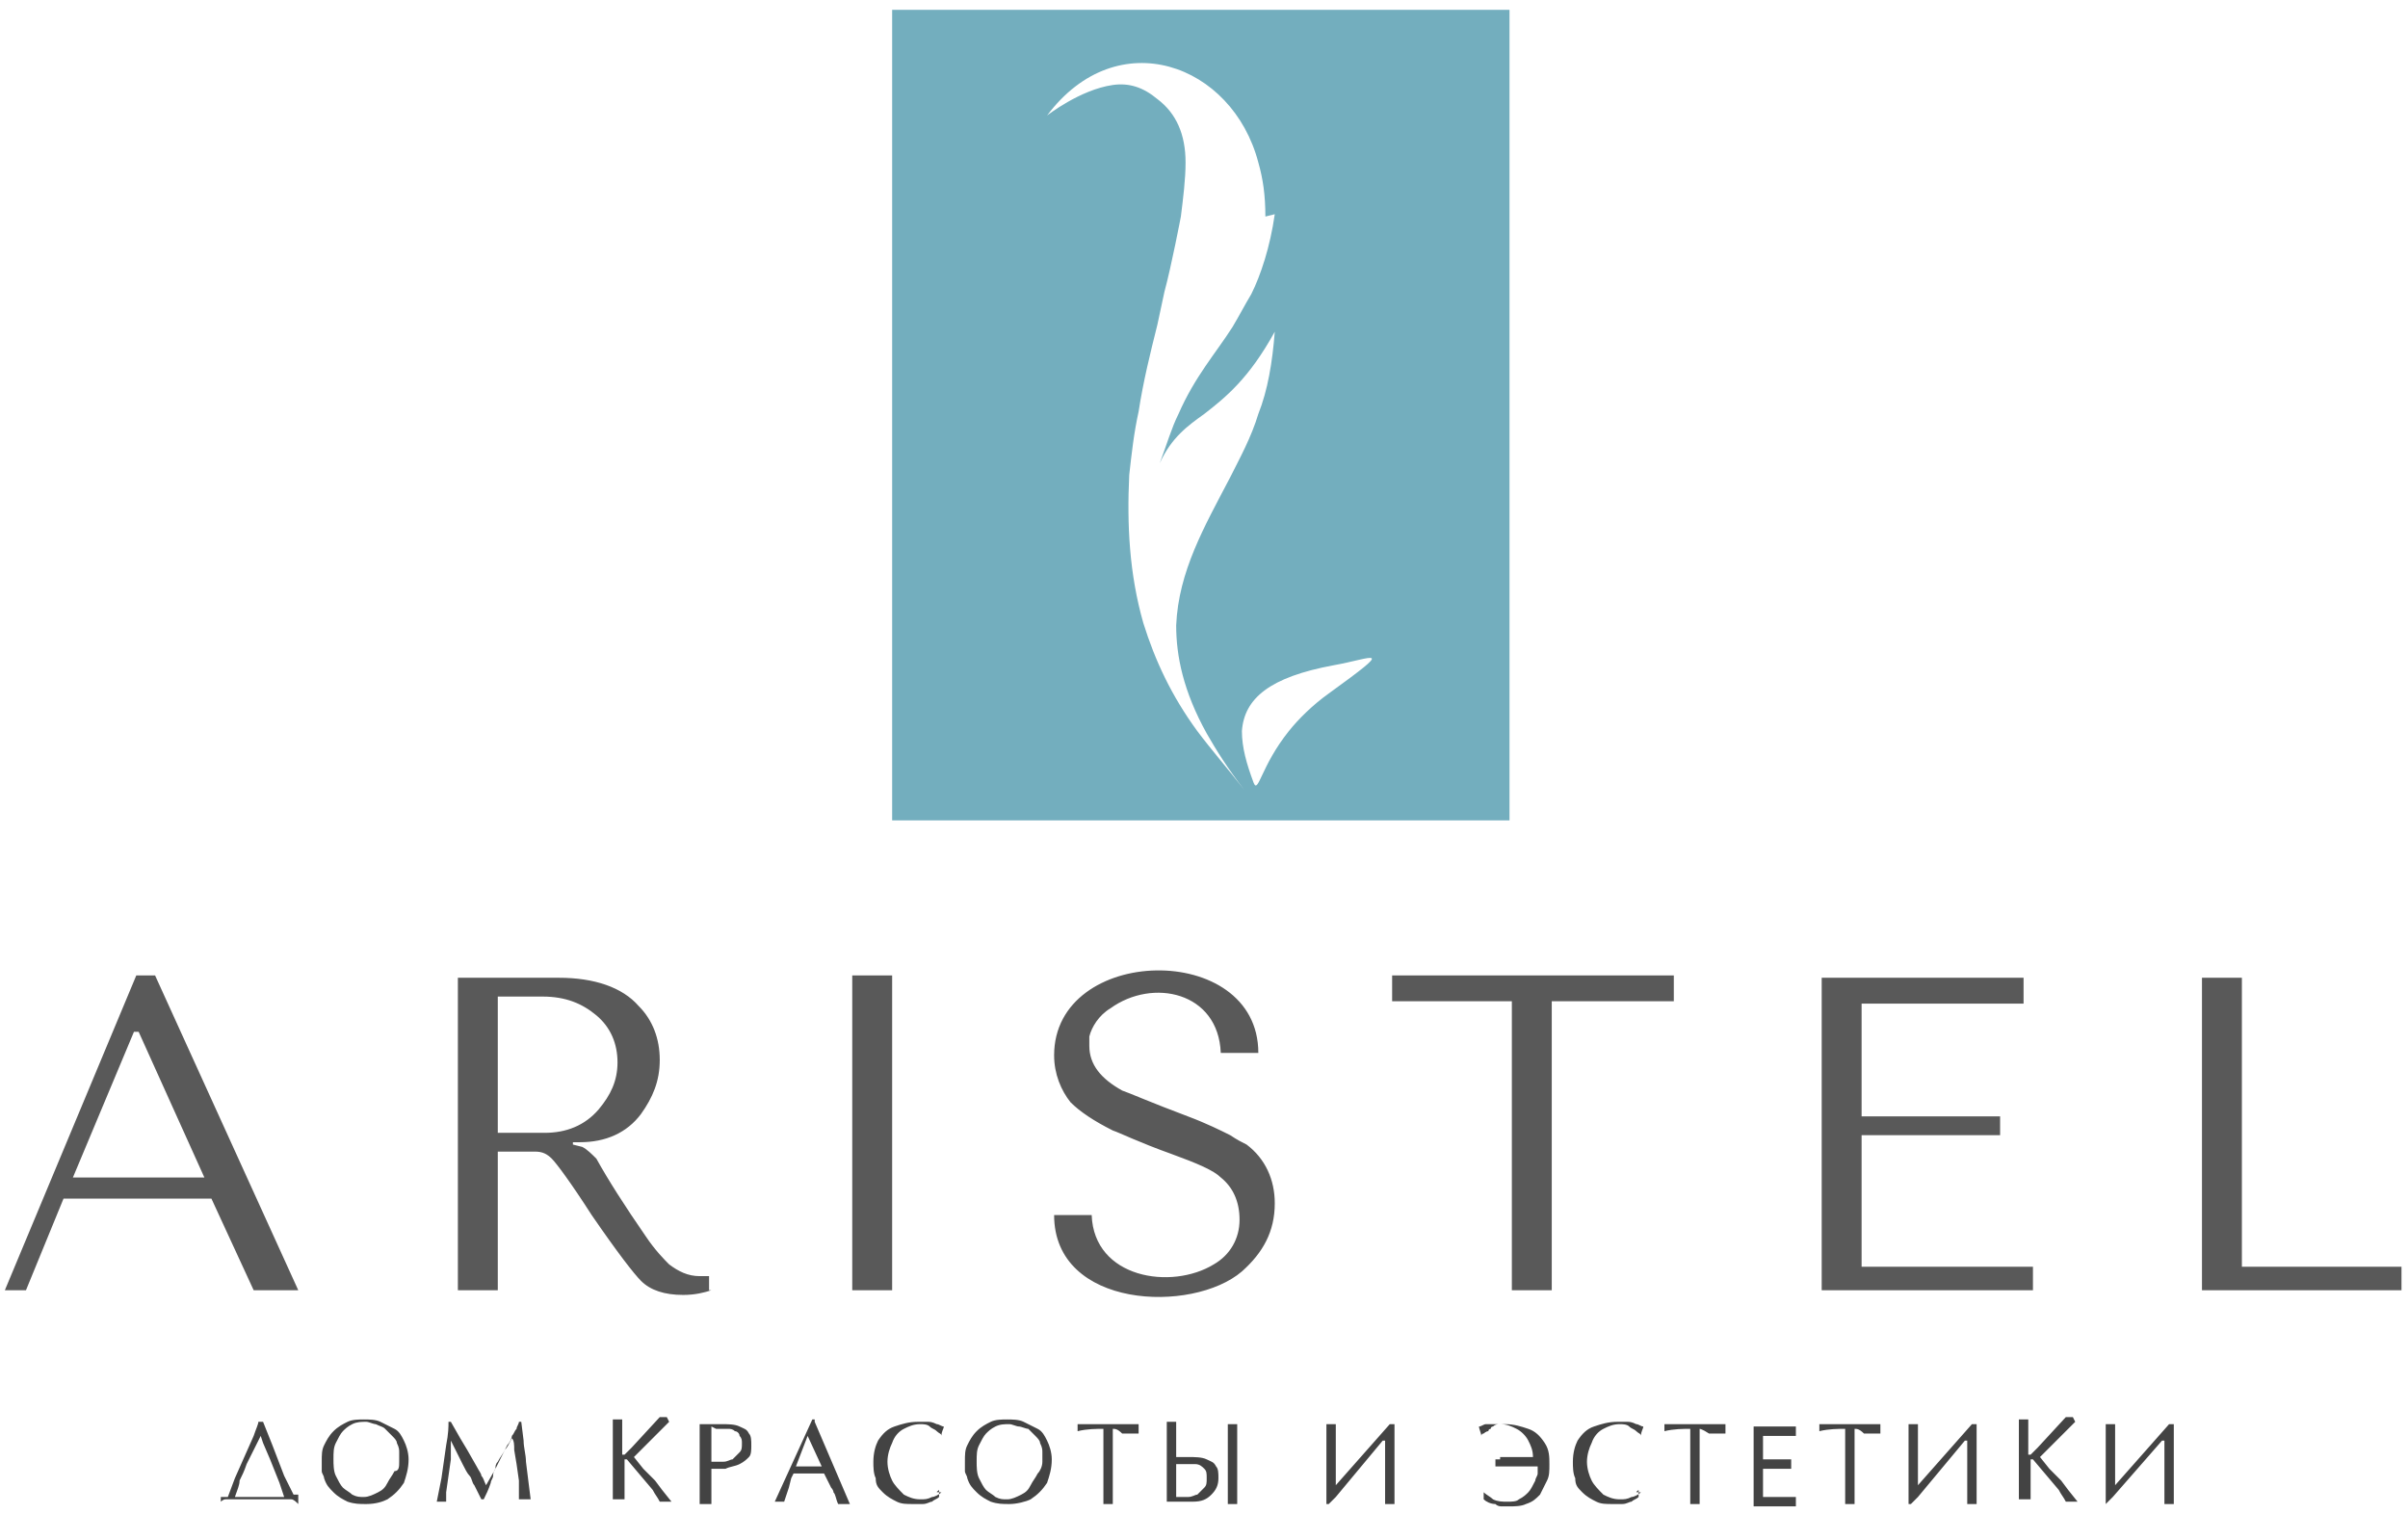
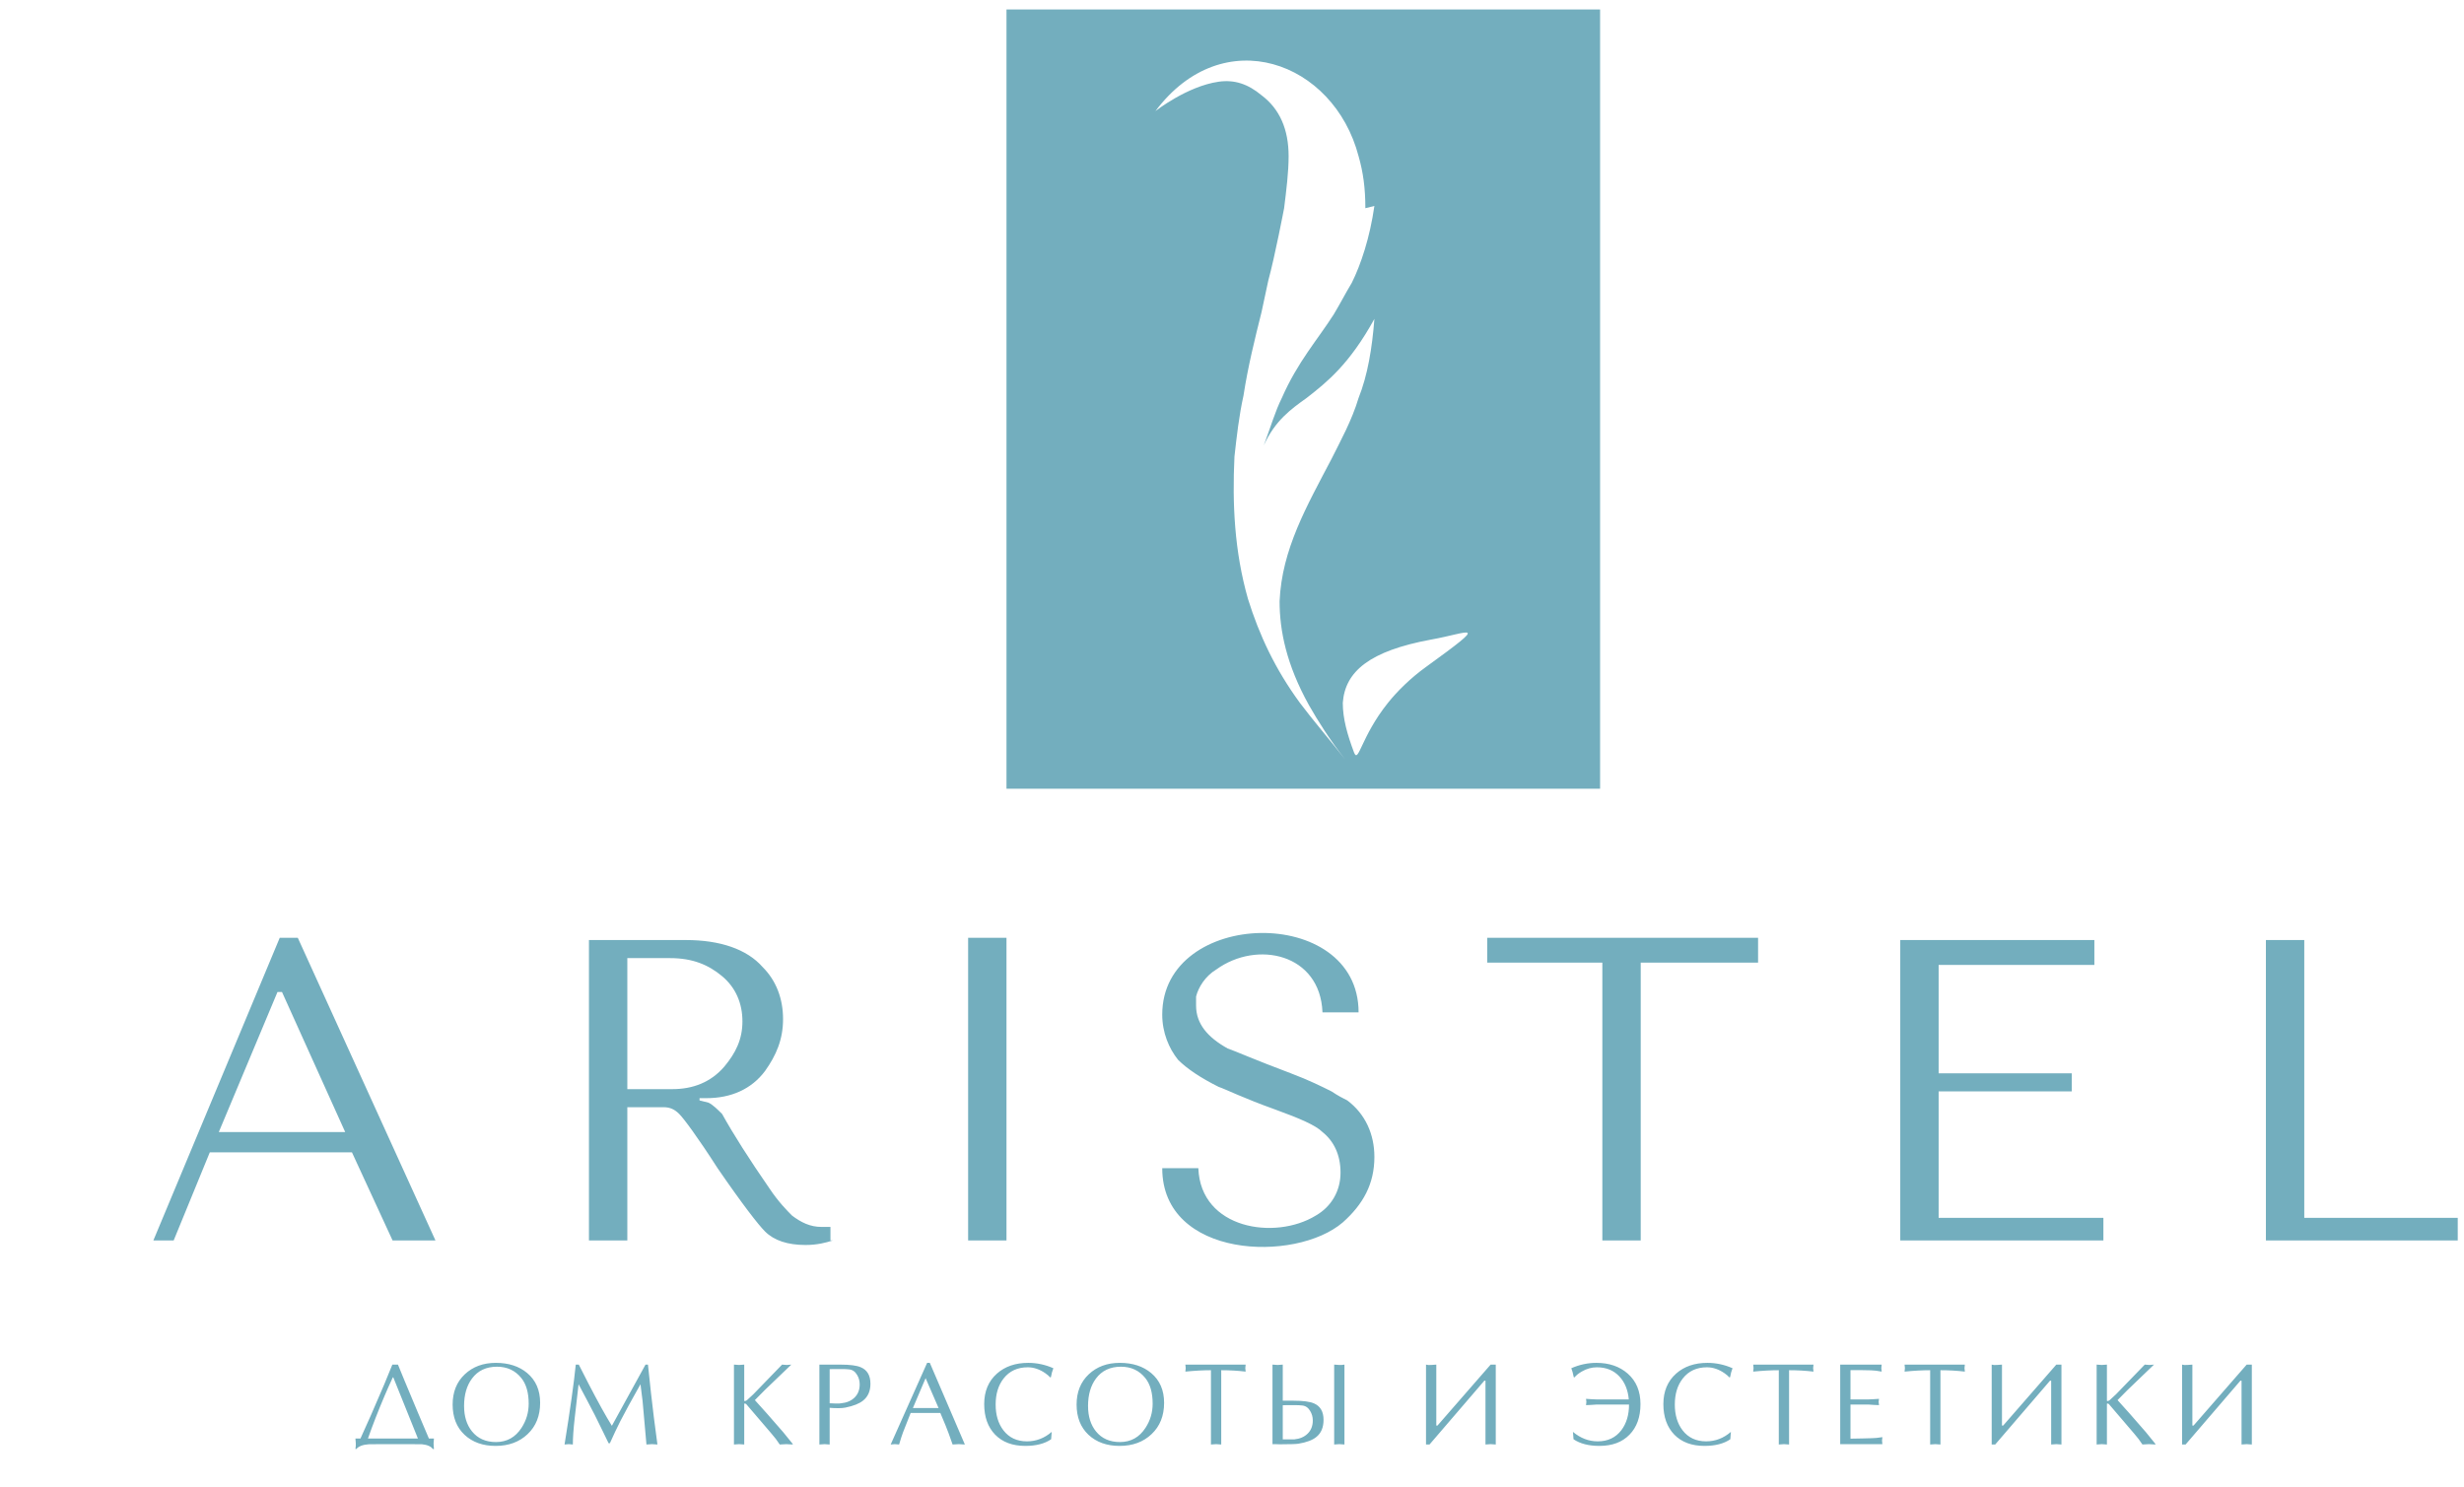
- <svg xmlns="http://www.w3.org/2000/svg" width="218" height="137" viewBox="0 0 218 137" fill="none">
-   <path fill-rule="evenodd" clip-rule="evenodd" d="M217.411 116.819H199.348V88.527H202.961V103.417V114.691H204.661H217.411V116.819ZM184.047 116.819H164.921V88.527H183.197V90.867H180.01H168.534V101.078H177.885H181.072V102.779H178.097H168.534V114.691H179.797H184.047V116.819ZM140.483 90.654V109.161V116.819H136.87V115.33V90.654H131.982H126.032V88.314H151.533V90.654H140.483ZM95.431 110.012H98.831C99.043 115.755 106.056 116.819 109.881 114.479C111.369 113.628 112.219 112.139 112.219 110.437C112.219 108.735 111.581 107.459 110.519 106.608C109.881 105.97 108.394 105.332 106.056 104.481C103.081 103.417 101.381 102.567 100.743 102.354C99.043 101.503 97.768 100.652 96.918 99.801C96.068 98.738 95.431 97.249 95.431 95.547C95.431 85.549 113.919 85.124 113.919 95.334H110.519C110.306 89.803 104.356 88.527 100.531 91.293C99.468 91.931 98.831 92.994 98.618 93.845C98.618 94.058 98.618 94.271 98.618 94.696C98.618 96.398 99.681 97.674 101.593 98.738C102.231 98.95 104.144 99.801 107.544 101.078C109.244 101.716 110.519 102.354 111.369 102.779C112.006 103.205 112.432 103.417 112.857 103.63C114.557 104.906 115.407 106.821 115.407 108.948C115.407 111.501 114.344 113.415 112.432 115.117C107.969 118.946 95.431 118.52 95.431 110.012ZM80.767 116.819H77.155V115.33V89.803V88.314H80.767V116.819ZM64.404 116.819C63.767 117.031 62.917 117.244 61.854 117.244C60.154 117.244 58.879 116.819 58.029 115.968C57.391 115.33 55.904 113.415 53.566 110.012C51.654 107.034 50.379 105.332 49.954 104.906C49.529 104.481 49.103 104.268 48.466 104.268H45.066V115.33V116.819H41.453V88.527H50.591C53.779 88.527 56.329 89.378 57.816 91.08C59.092 92.356 59.729 94.058 59.729 95.972C59.729 97.887 59.092 99.376 58.029 100.865C56.754 102.567 54.841 103.417 52.504 103.417H51.866V103.63L52.716 103.843C53.141 104.056 53.566 104.481 53.991 104.906C55.054 106.821 56.541 109.161 58.454 111.926C59.304 113.202 60.154 114.053 60.579 114.479C61.429 115.117 62.279 115.542 63.342 115.542H64.192V116.819H64.404ZM55.904 96.185C55.904 94.483 55.266 92.994 53.991 91.931C52.716 90.867 51.229 90.229 49.103 90.229H45.066V102.567H49.316C51.229 102.567 52.929 101.928 54.204 100.439C55.266 99.163 55.904 97.887 55.904 96.185ZM27.003 116.819H22.965L19.14 108.523H5.751L2.351 116.819H0.439L12.339 88.314H14.039L27.003 116.819ZM18.502 106.608L12.552 93.42H12.127L6.602 106.608H18.502Z" fill="#595959" />
-   <path fill-rule="evenodd" clip-rule="evenodd" d="M80.767 0.888V74.275H136.658V0.888H80.767ZM108.394 66.192C106.056 63.001 104.569 59.81 103.506 56.407C102.231 51.94 102.019 47.473 102.231 43.006C102.444 41.091 102.656 39.177 103.081 37.263C103.506 34.497 104.144 31.945 104.781 29.392C104.994 28.328 105.206 27.477 105.419 26.414C106.056 24.074 106.906 19.607 106.906 19.607C107.119 17.905 107.331 16.203 107.331 14.714C107.331 12.162 106.481 10.248 104.781 8.971C103.506 7.908 102.231 7.482 100.743 7.695C97.768 8.12 94.793 10.46 94.793 10.46C101.168 1.952 111.581 5.78 113.919 14.714C114.344 16.203 114.557 17.693 114.557 19.607L115.407 19.394C114.982 22.372 114.132 24.925 113.282 26.627C112.644 27.69 112.219 28.541 111.581 29.605C110.094 31.945 108.181 34.072 106.694 37.475C106.056 38.752 105.631 40.24 104.994 41.942C106.056 39.602 107.544 38.539 109.031 37.475C110.944 35.986 113.069 34.285 115.407 30.03C115.194 32.795 114.769 35.348 113.919 37.475C113.282 39.602 112.219 41.517 111.369 43.219C109.031 47.686 106.694 51.727 106.481 56.62C106.481 59.385 107.119 62.576 109.244 66.405C110.094 67.894 111.156 69.596 112.644 71.51C111.156 69.596 109.669 67.894 108.394 66.192ZM120.294 62.788C118.807 63.852 117.532 65.128 116.682 66.192C114.132 69.383 113.919 71.935 113.494 70.872C112.857 69.17 112.432 67.681 112.432 66.192C112.644 63.214 114.982 61.3 120.719 60.236C124.332 59.598 126.457 58.322 120.294 62.788Z" fill="#73AEBE" />
-   <path d="M20.202 135.538H20.627L21.265 133.836L22.115 131.921L22.965 130.007C23.177 129.369 23.39 128.943 23.39 128.731H23.815L24.665 130.858L25.727 133.623L26.577 135.325H27.003C27.003 135.538 27.003 135.538 27.003 135.75C27.003 135.963 27.003 136.176 27.003 136.176C26.79 135.963 26.577 135.75 26.365 135.75C26.152 135.75 25.515 135.75 24.877 135.75H22.327C22.115 135.75 21.902 135.75 21.902 135.75C21.69 135.75 21.477 135.75 21.265 135.75C21.052 135.75 21.052 135.75 20.84 135.75C20.627 135.75 20.627 135.75 20.415 135.75C20.202 135.75 19.99 135.963 19.99 135.963C19.99 135.963 19.99 135.75 19.99 135.538H20.202ZM21.265 135.538H25.727L25.302 134.261L24.452 132.134L23.815 130.645L23.602 130.007L22.965 131.283L22.327 132.56C22.115 133.198 21.902 133.623 21.69 134.049C21.69 134.474 21.477 134.899 21.265 135.538ZM33.165 136.176C32.528 136.176 32.103 136.176 31.465 135.963C31.04 135.75 30.615 135.538 30.19 135.112C29.765 134.687 29.553 134.474 29.34 133.836C29.34 133.623 29.128 133.41 29.128 133.198C29.128 132.985 29.128 132.772 29.128 132.347C29.128 131.709 29.128 131.283 29.34 130.858C29.553 130.432 29.765 130.007 30.19 129.581C30.615 129.156 31.04 128.943 31.465 128.731C31.89 128.518 32.528 128.518 32.953 128.518C33.378 128.518 34.015 128.518 34.44 128.731C34.865 128.943 35.29 129.156 35.715 129.369C36.14 129.581 36.353 130.007 36.565 130.432C36.778 130.858 36.99 131.496 36.99 132.134C36.99 132.985 36.778 133.623 36.565 134.261C36.14 134.899 35.715 135.325 35.078 135.75C34.653 135.963 34.015 136.176 33.165 136.176ZM36.14 132.347C36.14 131.921 36.14 131.709 36.14 131.496C36.14 131.283 36.14 131.07 35.928 130.645C35.928 130.432 35.715 130.22 35.503 130.007C35.29 129.794 35.078 129.581 34.865 129.369C34.653 129.156 34.44 129.156 34.015 128.943C33.803 128.943 33.378 128.731 33.165 128.731C32.74 128.731 32.315 128.731 31.89 128.943C31.465 129.156 31.253 129.369 31.04 129.581C30.828 129.794 30.615 130.22 30.403 130.645C30.19 131.07 30.19 131.496 30.19 132.134C30.19 132.56 30.19 133.198 30.403 133.623C30.615 134.049 30.828 134.474 31.04 134.687C31.253 134.899 31.678 135.112 31.89 135.325C32.315 135.538 32.528 135.538 32.953 135.538C33.378 135.538 33.803 135.325 34.228 135.112C34.653 134.899 34.865 134.687 35.078 134.261C35.29 133.836 35.503 133.623 35.715 133.198C36.14 133.198 36.14 132.772 36.14 132.347ZM46.978 128.731H47.191L47.403 130.432C47.403 131.07 47.616 131.709 47.616 132.347L47.828 134.049L48.041 135.75H47.828H47.616H47.403H47.191H46.978C46.978 135.538 46.978 135.112 46.978 134.687C46.978 134.474 46.978 134.261 46.978 134.049L46.766 132.56L46.553 131.283C46.553 130.858 46.553 130.432 46.341 130.22C46.128 130.645 45.916 131.07 45.703 131.283C45.491 131.709 45.278 131.921 45.066 132.347C44.853 132.56 44.853 132.772 44.853 132.985C44.853 132.985 44.641 133.198 44.641 133.623C44.641 133.836 44.428 134.049 44.428 134.261C44.216 134.899 44.003 135.325 43.791 135.75H43.578L42.941 134.474C42.728 134.261 42.728 133.836 42.516 133.623C42.303 133.41 42.091 132.985 41.878 132.56L40.816 130.432C40.816 130.645 40.816 131.07 40.816 131.283C40.816 131.496 40.816 131.709 40.816 132.134L40.603 133.623L40.391 135.112C40.391 135.325 40.391 135.325 40.391 135.538C40.391 135.75 40.391 135.963 40.391 135.963H40.178H39.966H39.753H39.541L39.966 133.836L40.391 130.858C40.603 129.794 40.603 129.156 40.603 128.731H40.816L41.666 130.22L42.303 131.283L43.153 132.772C43.366 133.198 43.578 133.41 43.578 133.623C43.791 133.836 43.791 134.049 44.003 134.474L44.853 132.985L45.916 130.858C46.128 130.645 46.341 130.22 46.341 130.007C46.553 129.794 46.553 129.581 46.766 129.369C46.766 129.156 46.978 128.943 46.978 128.731ZM60.579 128.731L58.241 131.071L57.391 131.921L58.241 132.985L59.304 134.049L59.941 134.899L60.791 135.963H60.579H60.367H60.154H59.729C59.517 135.538 59.304 135.325 59.092 134.899L56.754 132.134C56.754 132.134 56.754 132.134 56.541 132.134V135.75H56.329C56.329 135.75 56.329 135.75 56.116 135.75H55.904H55.691H55.479V128.518H55.691H55.904H56.116H56.329V131.709H56.541L56.754 131.496C56.754 131.496 56.966 131.283 57.179 131.071L59.729 128.305H59.941H60.154H60.367L60.579 128.731ZM64.404 132.772V136.176H64.192C64.192 136.176 64.192 136.176 63.979 136.176H63.767H63.554H63.342V128.943H65.254C65.892 128.943 66.529 128.943 66.954 129.156C67.379 129.369 67.592 129.369 67.804 129.794C68.017 130.007 68.017 130.432 68.017 130.858C68.017 131.283 68.017 131.709 67.804 131.921C67.592 132.134 67.379 132.347 66.954 132.56C66.529 132.772 66.104 132.772 65.679 132.985H65.467C65.254 132.985 65.254 132.985 65.042 132.985H64.404V132.772ZM64.404 129.156V132.347H64.829H65.042C65.254 132.347 65.254 132.347 65.467 132.347C65.892 132.347 66.104 132.134 66.317 132.134C66.529 131.921 66.742 131.709 66.954 131.496C67.167 131.283 67.167 131.07 67.167 130.645C67.167 130.432 67.167 130.22 66.954 130.007C66.954 129.794 66.742 129.581 66.529 129.581C66.317 129.369 66.104 129.369 65.892 129.369H65.679C65.467 129.369 65.254 129.369 65.254 129.369C65.042 129.369 65.042 129.369 64.829 129.369C64.404 129.156 64.404 129.156 64.404 129.156ZM73.755 128.731L76.942 136.176H76.73H76.517H76.305H76.092H75.88C75.667 135.75 75.667 135.325 75.455 135.112C75.455 134.899 75.242 134.687 75.242 134.687C75.03 134.261 74.817 133.836 74.605 133.41H71.842L71.63 133.836L71.417 134.687L71.204 135.325L70.992 135.963H70.779H70.567H70.355H70.142L73.542 128.518H73.755V128.731ZM74.392 132.772L73.117 130.007L72.055 132.772H74.392ZM85.018 134.899V135.538C84.805 135.75 84.593 135.75 84.38 135.963C84.168 135.963 83.955 136.176 83.53 136.176C83.318 136.176 82.893 136.176 82.68 136.176C82.043 136.176 81.618 136.176 81.192 135.963C80.767 135.75 80.343 135.538 79.917 135.112C79.492 134.687 79.28 134.474 79.28 133.836C79.067 133.41 79.067 132.772 79.067 132.347C79.067 131.496 79.28 130.858 79.492 130.432C79.917 129.794 80.343 129.369 80.98 129.156C81.618 128.943 82.255 128.731 83.105 128.731C83.318 128.731 83.53 128.731 83.955 128.731C84.168 128.731 84.38 128.731 84.805 128.943C85.018 128.943 85.23 129.156 85.443 129.156C85.443 129.369 85.23 129.581 85.23 130.007C85.23 129.794 85.018 129.794 84.805 129.581C84.593 129.369 84.38 129.369 84.168 129.156C83.955 128.943 83.53 128.943 83.318 128.943C82.68 128.943 82.255 129.156 81.83 129.369C81.405 129.581 80.98 130.007 80.767 130.645C80.555 131.07 80.343 131.709 80.343 132.347C80.343 132.985 80.555 133.623 80.767 134.049C80.98 134.474 81.405 134.899 81.83 135.325C82.255 135.538 82.68 135.75 83.318 135.75C83.743 135.75 83.955 135.75 84.38 135.538C84.593 135.538 85.018 135.325 85.23 135.112C84.593 135.112 84.805 135.112 85.018 134.899ZM91.393 136.176C90.755 136.176 90.33 136.176 89.693 135.963C89.268 135.75 88.843 135.538 88.418 135.112C87.993 134.687 87.78 134.474 87.568 133.836C87.568 133.623 87.355 133.41 87.355 133.198C87.355 132.985 87.355 132.772 87.355 132.347C87.355 131.709 87.355 131.283 87.568 130.858C87.78 130.432 87.993 130.007 88.418 129.581C88.843 129.156 89.268 128.943 89.693 128.731C90.118 128.518 90.755 128.518 91.18 128.518C91.606 128.518 92.243 128.518 92.668 128.731C93.093 128.943 93.518 129.156 93.943 129.369C94.368 129.581 94.581 130.007 94.793 130.432C95.006 130.858 95.218 131.496 95.218 132.134C95.218 132.985 95.006 133.623 94.793 134.261C94.368 134.899 93.943 135.325 93.306 135.75C92.881 135.963 92.031 136.176 91.393 136.176ZM94.368 132.347C94.368 131.921 94.368 131.709 94.368 131.496C94.368 131.283 94.368 131.07 94.156 130.645C94.156 130.432 93.943 130.22 93.731 130.007C93.518 129.794 93.306 129.581 93.093 129.369C92.881 129.369 92.456 129.156 92.243 129.156C92.031 129.156 91.606 128.943 91.393 128.943C90.968 128.943 90.543 128.943 90.118 129.156C89.693 129.369 89.48 129.581 89.268 129.794C89.055 130.007 88.843 130.432 88.63 130.858C88.418 131.283 88.418 131.709 88.418 132.347C88.418 132.772 88.418 133.41 88.63 133.836C88.843 134.261 89.055 134.687 89.268 134.899C89.48 135.112 89.905 135.325 90.118 135.538C90.543 135.75 90.755 135.75 91.18 135.75C91.606 135.75 92.031 135.538 92.456 135.325C92.881 135.112 93.093 134.899 93.306 134.474C93.518 134.049 93.731 133.836 93.943 133.41C94.156 133.198 94.368 132.772 94.368 132.347ZM100.743 129.369V136.176C100.531 136.176 100.318 136.176 100.318 136.176C100.106 136.176 100.106 136.176 99.893 136.176V129.369C99.256 129.369 98.406 129.369 97.556 129.581V129.369V129.156V128.943H103.081V129.156V129.369V129.581V129.794H102.018C101.806 129.794 101.806 129.794 101.593 129.794C101.168 129.369 100.956 129.369 100.743 129.369ZM106.481 132.56V135.538H107.544C107.969 135.538 108.181 135.325 108.394 135.325C108.606 135.112 108.819 134.899 109.031 134.687C109.244 134.474 109.244 134.261 109.244 133.836C109.244 133.41 109.244 133.198 109.031 132.985C108.819 132.772 108.606 132.56 108.181 132.56H107.969C107.969 132.56 107.756 132.56 107.544 132.56H107.119H106.481ZM106.481 128.731V131.921H107.544C108.181 131.921 108.819 131.921 109.244 132.134C109.669 132.347 109.881 132.347 110.094 132.772C110.306 132.985 110.306 133.41 110.306 133.836C110.306 134.474 110.094 134.899 109.669 135.325C109.244 135.75 108.819 135.963 107.969 135.963C107.969 135.963 107.756 135.963 107.544 135.963C107.331 135.963 106.906 135.963 106.694 135.963H106.481C106.269 135.963 106.269 135.963 106.269 135.963H105.631V128.731H105.844H106.056H106.269H106.481ZM111.156 136.176V128.943C111.369 128.943 111.369 128.943 111.581 128.943C111.794 128.943 112.006 128.943 112.006 128.943V136.176H111.794H111.581H111.369H111.156ZM120.082 136.176V128.943C120.082 128.943 120.294 128.943 120.507 128.943H120.932V134.474L125.82 128.943H126.245V136.176C126.032 136.176 125.82 136.176 125.82 136.176C125.82 136.176 125.607 136.176 125.395 136.176V130.432H125.182L120.932 135.538C120.719 135.75 120.507 135.963 120.294 136.176H120.082ZM135.808 131.921H138.783C138.783 131.283 138.57 130.858 138.358 130.432C138.145 130.007 137.72 129.581 137.295 129.369C136.87 129.156 136.445 128.943 135.808 128.943C135.595 128.943 135.383 128.943 135.17 129.156C135.17 129.156 134.958 129.156 134.958 129.369C134.958 129.369 134.745 129.369 134.745 129.581C134.533 129.581 134.32 129.794 134.32 129.794C134.107 129.794 134.108 130.007 134.108 130.007C134.108 129.794 133.895 129.369 133.895 129.156C134.108 129.156 134.32 128.943 134.533 128.943C134.745 128.943 134.745 128.943 134.958 128.943C135.17 128.943 135.17 128.943 135.383 128.943C135.595 128.943 135.808 128.943 136.233 128.943C137.083 128.943 137.72 129.156 138.358 129.369C138.995 129.581 139.42 130.007 139.845 130.645C140.27 131.283 140.27 131.921 140.27 132.56C140.27 133.198 140.27 133.623 140.058 134.049C139.845 134.474 139.633 134.899 139.42 135.325C138.995 135.75 138.783 135.963 138.145 136.176C137.72 136.388 137.083 136.388 136.658 136.388C136.445 136.388 136.233 136.388 136.02 136.388C135.808 136.388 135.595 136.388 135.383 136.176C134.958 136.176 134.533 135.963 134.32 135.75V135.112C134.533 135.325 134.958 135.538 135.17 135.75C135.595 135.963 136.02 135.963 136.445 135.963C136.87 135.963 137.295 135.963 137.508 135.75C137.933 135.538 138.145 135.325 138.358 135.112C138.57 134.899 138.783 134.474 138.995 134.049C138.995 133.836 139.208 133.623 139.208 133.41C139.208 133.198 139.208 132.985 139.208 132.772H136.233H136.02H135.808H135.383V132.56V132.347V132.134H135.808V131.921ZM148.346 134.899V135.538C148.133 135.75 147.921 135.75 147.708 135.963C147.496 135.963 147.283 136.176 146.858 136.176C146.646 136.176 146.221 136.176 146.008 136.176C145.371 136.176 144.946 136.176 144.521 135.963C144.095 135.75 143.67 135.538 143.245 135.112C142.82 134.687 142.608 134.474 142.608 133.836C142.395 133.41 142.395 132.772 142.395 132.347C142.395 131.496 142.608 130.858 142.82 130.432C143.245 129.794 143.67 129.369 144.308 129.156C144.946 128.943 145.583 128.731 146.433 128.731C146.646 128.731 146.858 128.731 147.283 128.731C147.496 128.731 147.708 128.731 148.133 128.943C148.346 128.943 148.558 129.156 148.771 129.156C148.771 129.369 148.558 129.581 148.558 130.007C148.558 129.794 148.346 129.794 148.133 129.581C147.921 129.369 147.708 129.369 147.496 129.156C147.283 128.943 146.858 128.943 146.646 128.943C146.008 128.943 145.583 129.156 145.158 129.369C144.733 129.581 144.308 130.007 144.095 130.645C143.883 131.07 143.67 131.709 143.67 132.347C143.67 132.985 143.883 133.623 144.095 134.049C144.308 134.474 144.733 134.899 145.158 135.325C145.583 135.538 146.008 135.75 146.646 135.75C147.071 135.75 147.283 135.75 147.708 135.538C147.921 135.538 148.346 135.325 148.558 135.112C147.921 135.112 148.133 135.112 148.346 134.899ZM153.871 129.369V136.176C153.658 136.176 153.446 136.176 153.446 136.176C153.233 136.176 153.233 136.176 153.021 136.176V129.369C152.383 129.369 151.533 129.369 150.683 129.581V129.369V129.156V128.943H156.209V129.156V129.369V129.581V129.794H155.146C154.933 129.794 154.933 129.794 154.721 129.794C154.083 129.369 153.871 129.369 153.871 129.369ZM159.609 129.369V132.134H161.309H161.521H161.734H162.159V132.347V132.56V132.772V132.985H161.734H161.521H161.309H159.609V135.538C159.609 135.538 160.034 135.538 160.459 135.538C160.884 135.538 161.309 135.538 161.521 135.538C161.734 135.538 161.734 135.538 161.946 135.538C162.159 135.538 162.371 135.538 162.584 135.538V135.75V135.963V136.176V136.388H158.759V129.156H162.584V129.369V129.581V129.794V130.007C162.371 130.007 162.159 130.007 162.159 130.007C161.946 130.007 161.734 130.007 161.734 130.007H160.671H159.609V129.369ZM167.897 129.369V136.176C167.684 136.176 167.472 136.176 167.472 136.176C167.259 136.176 167.259 136.176 167.047 136.176V129.369C166.409 129.369 165.559 129.369 164.709 129.581V129.369V129.156V128.943H170.234V129.156V129.369V129.581V129.794H169.172C168.959 129.794 168.959 129.794 168.747 129.794C168.322 129.369 168.109 129.369 167.897 129.369ZM172.784 136.176V128.943C172.784 128.943 172.997 128.943 173.209 128.943H173.634V134.474L178.522 128.943H178.947V136.176C178.735 136.176 178.522 136.176 178.522 136.176C178.522 136.176 178.31 136.176 178.097 136.176V130.432H177.885L173.634 135.538C173.422 135.75 173.209 135.963 172.997 136.176H172.784ZM187.873 128.731L185.535 131.071L184.685 131.921L185.535 132.985L186.597 134.049L187.235 134.899L188.085 135.963H187.873H187.66H187.448H187.023C186.81 135.538 186.597 135.325 186.385 134.899L184.047 132.134C184.047 132.134 184.047 132.134 183.835 132.134V135.75H183.622C183.622 135.75 183.622 135.75 183.41 135.75H183.197H182.985H182.772V128.518H182.985H183.197H183.41H183.622V131.709H183.835L184.047 131.496C184.047 131.496 184.26 131.283 184.472 131.071L187.023 128.305H187.235H187.448H187.66L187.873 128.731ZM190.635 136.176V128.943C190.635 128.943 190.848 128.943 191.06 128.943H191.485V134.474L196.373 128.943H196.798V136.176C196.585 136.176 196.373 136.176 196.373 136.176C196.373 136.176 196.16 136.176 195.948 136.176V130.432H195.735L191.273 135.538C191.06 135.75 190.848 135.963 190.635 136.176Z" fill="#434343" />
+ <svg xmlns="http://www.w3.org/2000/svg" width="232" height="140" viewBox="0 0 232 140" fill="none">
+   <path fill-rule="evenodd" clip-rule="evenodd" d="M231.411 116.819H213.348V88.527H216.961V103.417V114.691H218.661H231.411V116.819ZM198.047 116.819H178.921V88.527H197.197V90.867H194.01H182.534V101.078H191.885H195.072V102.779H192.097H182.534V114.691H193.797H198.047V116.819ZM154.483 90.654V109.161V116.819H150.87V115.33V90.654H145.982H140.032V88.314H165.533V90.654H154.483ZM109.431 110.012H112.831C113.043 115.755 120.056 116.819 123.881 114.479C125.369 113.628 126.219 112.139 126.219 110.437C126.219 108.735 125.581 107.459 124.519 106.608C123.881 105.97 122.394 105.332 120.056 104.481C117.081 103.417 115.381 102.567 114.743 102.354C113.043 101.503 111.768 100.652 110.918 99.801C110.068 98.738 109.431 97.249 109.431 95.547C109.431 85.549 127.919 85.124 127.919 95.334H124.519C124.306 89.803 118.356 88.527 114.531 91.293C113.468 91.931 112.831 92.994 112.618 93.845C112.618 94.058 112.618 94.271 112.618 94.696C112.618 96.398 113.681 97.674 115.593 98.738C116.231 98.95 118.144 99.801 121.544 101.078C123.244 101.716 124.519 102.354 125.369 102.779C126.006 103.205 126.432 103.417 126.857 103.63C128.557 104.906 129.407 106.821 129.407 108.948C129.407 111.501 128.344 113.415 126.432 115.117C121.969 118.946 109.431 118.52 109.431 110.012ZM94.767 116.819H91.155V115.33V89.803V88.314H94.767V116.819ZM78.404 116.819C77.767 117.031 76.917 117.244 75.854 117.244C74.154 117.244 72.879 116.819 72.029 115.968C71.391 115.33 69.904 113.415 67.566 110.012C65.654 107.034 64.379 105.332 63.954 104.906C63.529 104.481 63.103 104.268 62.466 104.268H59.066V115.33V116.819H55.453V88.527H64.591C67.779 88.527 70.329 89.378 71.816 91.08C73.091 92.356 73.729 94.058 73.729 95.972C73.729 97.887 73.091 99.376 72.029 100.865C70.754 102.567 68.841 103.417 66.504 103.417H65.866V103.63L66.716 103.843C67.141 104.056 67.566 104.481 67.991 104.906C69.054 106.821 70.541 109.161 72.454 111.926C73.304 113.202 74.154 114.053 74.579 114.479C75.429 115.117 76.279 115.542 77.342 115.542H78.192V116.819H78.404ZM69.904 96.185C69.904 94.483 69.266 92.994 67.991 91.931C66.716 90.867 65.229 90.229 63.103 90.229H59.066V102.567H63.316C65.229 102.567 66.929 101.928 68.204 100.439C69.266 99.163 69.904 97.887 69.904 96.185ZM41.002 116.819H36.965L33.14 108.523H19.752L16.351 116.819H14.439L26.339 88.314H28.039L41.002 116.819ZM32.502 106.608L26.552 93.42H26.127L20.602 106.608H32.502Z" fill="#73AEBE" />
+   <path fill-rule="evenodd" clip-rule="evenodd" d="M94.767 0.888V74.275H150.658V0.888H94.767ZM122.394 66.192C120.056 63.001 118.569 59.81 117.506 56.407C116.231 51.94 116.019 47.473 116.231 43.006C116.444 41.091 116.656 39.177 117.081 37.263C117.506 34.497 118.144 31.945 118.781 29.392C118.994 28.328 119.206 27.477 119.419 26.414C120.056 24.074 120.906 19.607 120.906 19.607C121.119 17.905 121.331 16.203 121.331 14.714C121.331 12.162 120.481 10.248 118.781 8.971C117.506 7.908 116.231 7.482 114.743 7.695C111.768 8.12 108.793 10.46 108.793 10.46C115.168 1.952 125.581 5.78 127.919 14.714C128.344 16.203 128.557 17.693 128.557 19.607L129.407 19.394C128.982 22.372 128.132 24.925 127.282 26.627C126.644 27.69 126.219 28.541 125.581 29.605C124.094 31.945 122.181 34.072 120.694 37.475C120.056 38.752 119.631 40.24 118.994 41.942C120.056 39.602 121.544 38.539 123.031 37.475C124.944 35.986 127.069 34.285 129.407 30.03C129.194 32.795 128.769 35.348 127.919 37.475C127.282 39.602 126.219 41.517 125.369 43.219C123.031 47.686 120.694 51.727 120.481 56.62C120.481 59.385 121.119 62.576 123.244 66.405C124.094 67.894 125.156 69.596 126.644 71.51C125.156 69.596 123.669 67.894 122.394 66.192ZM134.294 62.788C132.807 63.852 131.532 65.128 130.682 66.192C128.132 69.383 127.919 71.935 127.494 70.872C126.857 69.17 126.432 67.681 126.432 66.192C126.644 63.214 128.982 61.3 134.719 60.236C138.332 59.598 140.457 58.322 134.294 62.788Z" fill="#73AEBE" />
+   <path d="M33.466 135.472H33.939C34.525 134.203 35.266 132.517 36.161 130.412C36.52 129.561 36.78 128.927 36.942 128.509H37.47C37.616 128.876 37.818 129.367 38.075 129.983C38.221 130.335 38.643 131.343 39.34 133.008C39.626 133.69 39.974 134.511 40.385 135.472H40.858L40.825 135.912C40.825 135.956 40.828 136.044 40.836 136.176C40.843 136.271 40.85 136.367 40.858 136.462H40.759C40.583 136.213 40.242 136.062 39.736 136.011C39.677 136.004 39.285 136 38.559 136H35.875C35.215 136 34.83 136.004 34.72 136.011C34.162 136.048 33.77 136.198 33.543 136.462H33.466C33.48 136.352 33.491 136.249 33.499 136.154C33.506 136.051 33.506 135.971 33.499 135.912L33.466 135.472ZM34.643 135.472H39.351L37.03 129.708H36.986C36.67 130.39 36.406 130.984 36.194 131.49C35.614 132.854 35.097 134.181 34.643 135.472ZM46.666 136.165C45.463 136.165 44.488 135.817 43.74 135.12C42.992 134.416 42.618 133.466 42.618 132.271C42.618 131.09 42.999 130.141 43.762 129.422C44.524 128.703 45.5 128.344 46.688 128.344C47.89 128.344 48.873 128.663 49.636 129.301C50.45 129.983 50.857 130.918 50.857 132.106C50.857 133.331 50.464 134.313 49.68 135.054C48.902 135.795 47.898 136.165 46.666 136.165ZM49.779 132.194C49.779 131.153 49.548 130.346 49.086 129.774C48.514 129.063 47.751 128.707 46.798 128.707C45.778 128.707 44.994 129.077 44.444 129.818C43.945 130.485 43.696 131.347 43.696 132.403C43.696 133.386 43.945 134.185 44.444 134.801C44.986 135.468 45.738 135.802 46.699 135.802C47.725 135.802 48.528 135.355 49.108 134.46C49.555 133.771 49.779 133.015 49.779 132.194ZM60.779 128.509H61.01L61.296 131.193C61.457 132.652 61.659 134.266 61.901 136.033L61.384 136L60.867 136.033C60.793 135.124 60.672 133.763 60.504 131.952C60.452 131.483 60.386 130.951 60.306 130.357C59.462 131.853 58.832 133.008 58.414 133.822C58.091 134.46 57.761 135.157 57.424 135.912H57.303L56.698 134.669C56.536 134.324 56.302 133.848 55.994 133.239L55.235 131.787C54.993 131.332 54.74 130.856 54.476 130.357L54.113 133.536C53.995 134.57 53.937 135.402 53.937 136.033L53.552 136L53.156 136.033C53.691 132.711 54.043 130.203 54.212 128.509H54.498C54.725 128.964 55.037 129.576 55.433 130.346C56.32 132.055 57.046 133.364 57.611 134.273L60.779 128.509ZM74.507 128.509L72.01 130.907L71.075 131.853C71.683 132.513 72.574 133.521 73.748 134.878L74.639 135.978V136.033L74.034 136L73.418 136.033C73.337 135.916 73.216 135.743 73.055 135.516C72.974 135.413 72.842 135.252 72.659 135.032L70.261 132.227C70.246 132.205 70.198 132.187 70.118 132.172C70.103 132.172 70.088 132.179 70.074 132.194V136.033L69.59 136L69.106 136.033V128.509L69.59 128.542L70.074 128.509V131.908C70.088 131.93 70.107 131.941 70.129 131.941C70.151 131.941 70.169 131.937 70.184 131.93C70.25 131.915 70.308 131.882 70.36 131.831C70.484 131.714 70.675 131.538 70.932 131.303L73.638 128.509L74.078 128.542L74.507 128.509ZM78.118 132.579V136.033L77.634 136L77.15 136.033V128.509H79.119C80.029 128.509 80.674 128.593 81.055 128.762C81.657 129.019 81.957 129.536 81.957 130.313C81.957 131.002 81.726 131.53 81.264 131.897C80.912 132.183 80.359 132.403 79.603 132.557C79.427 132.594 79.207 132.612 78.943 132.612C78.635 132.612 78.36 132.601 78.118 132.579ZM78.118 128.938V132.15C78.133 132.157 78.232 132.161 78.415 132.161C78.459 132.168 78.529 132.172 78.624 132.172H79.02C79.138 132.157 79.2 132.15 79.207 132.15C79.728 132.099 80.146 131.919 80.461 131.611C80.784 131.296 80.945 130.881 80.945 130.368C80.945 130.038 80.861 129.737 80.692 129.466C80.509 129.158 80.26 128.989 79.944 128.96C79.732 128.938 79.526 128.927 79.328 128.927H78.965C78.665 128.927 78.514 128.927 78.514 128.927C78.324 128.934 78.192 128.938 78.118 128.938ZM87.548 128.344L90.848 136.033L90.276 136L89.693 136.033C89.414 135.226 89.19 134.621 89.022 134.218C88.86 133.815 88.699 133.43 88.538 133.063H85.744C85.406 133.906 85.168 134.511 85.029 134.878C84.941 135.105 84.816 135.49 84.655 136.033L84.248 136L83.863 136.033L87.295 128.344H87.548ZM88.373 132.601L87.152 129.785L85.953 132.601H88.373ZM99.025 134.845L98.971 135.538C98.362 135.956 97.552 136.165 96.54 136.165C95.337 136.165 94.391 135.813 93.701 135.109C93.012 134.398 92.668 133.437 92.668 132.227C92.668 131.024 93.067 130.067 93.867 129.356C94.629 128.681 95.612 128.344 96.814 128.344C97.629 128.344 98.417 128.513 99.18 128.85C99.084 129.085 99.007 129.367 98.948 129.697L98.871 129.708C98.791 129.605 98.648 129.481 98.442 129.334C97.9 128.953 97.343 128.762 96.77 128.762C95.802 128.762 95.043 129.114 94.493 129.818C93.995 130.456 93.746 131.274 93.746 132.271C93.746 133.246 93.987 134.053 94.472 134.691C95.007 135.388 95.748 135.736 96.694 135.736C97.559 135.736 98.336 135.439 99.025 134.845ZM105.416 136.165C104.214 136.165 103.238 135.817 102.49 135.12C101.742 134.416 101.368 133.466 101.368 132.271C101.368 131.09 101.75 130.141 102.512 129.422C103.275 128.703 104.25 128.344 105.438 128.344C106.641 128.344 107.624 128.663 108.386 129.301C109.2 129.983 109.607 130.918 109.607 132.106C109.607 133.331 109.215 134.313 108.43 135.054C107.653 135.795 106.648 136.165 105.416 136.165ZM108.529 132.194C108.529 131.153 108.298 130.346 107.836 129.774C107.264 129.063 106.502 128.707 105.548 128.707C104.529 128.707 103.744 129.077 103.194 129.818C102.696 130.485 102.446 131.347 102.446 132.403C102.446 133.386 102.696 134.185 103.194 134.801C103.737 135.468 104.489 135.802 105.449 135.802C106.476 135.802 107.279 135.355 107.858 134.46C108.306 133.771 108.529 133.015 108.529 132.194ZM114.986 129.037V136.033L114.502 136L114.018 136.033V129.037C113.292 129.037 112.489 129.081 111.609 129.169L111.642 128.839L111.609 128.509H117.285L117.252 128.839L117.285 129.169C116.552 129.081 115.786 129.037 114.986 129.037ZM120.78 132.337V135.549H121.869C122.389 135.498 122.807 135.318 123.123 135.01C123.445 134.695 123.607 134.28 123.607 133.767C123.607 133.437 123.522 133.136 123.354 132.865C123.17 132.557 122.921 132.388 122.606 132.359C122.393 132.337 122.188 132.326 121.99 132.326H121.627C121.326 132.326 121.176 132.326 121.176 132.326C120.985 132.333 120.853 132.337 120.78 132.337ZM120.78 128.509V131.908H121.781C122.69 131.908 123.335 131.992 123.717 132.161C124.318 132.418 124.619 132.935 124.619 133.712C124.619 134.423 124.395 134.959 123.948 135.318C123.588 135.619 123.027 135.831 122.265 135.956C122.037 135.993 121.524 136.011 120.725 136.011H120.417C120.248 136.011 120.131 136.007 120.065 136H119.812V128.509L120.296 128.542L120.78 128.509ZM125.62 136.033V128.509L126.104 128.542C126.265 128.549 126.426 128.538 126.588 128.509V136.033L126.104 136L125.62 136.033ZM134.268 136.033V128.509C134.378 128.546 134.54 128.557 134.752 128.542L135.236 128.509V134.251H135.346L140.351 128.509H140.835V136.033L140.351 136L139.867 136.033V130.027H139.757L134.598 136.033H134.268ZM150.313 131.787H153.36C153.28 130.892 152.986 130.174 152.48 129.631C151.945 129.052 151.237 128.762 150.357 128.762C149.866 128.762 149.393 128.894 148.938 129.158C148.623 129.341 148.396 129.525 148.256 129.708L148.179 129.697C148.113 129.352 148.036 129.07 147.948 128.85C148.711 128.513 149.499 128.344 150.313 128.344C151.509 128.344 152.491 128.681 153.261 129.356C154.061 130.06 154.46 131.017 154.46 132.227C154.46 133.444 154.116 134.405 153.426 135.109C152.744 135.813 151.798 136.165 150.588 136.165C149.584 136.165 148.773 135.956 148.157 135.538L148.102 134.845C148.814 135.439 149.591 135.736 150.434 135.736C151.38 135.736 152.121 135.388 152.656 134.691C153.14 134.053 153.382 133.246 153.382 132.271H150.313C150.203 132.271 150.038 132.282 149.818 132.304C149.606 132.319 149.444 132.326 149.334 132.326L149.367 132.018L149.334 131.732C149.444 131.732 149.606 131.743 149.818 131.765C150.038 131.78 150.203 131.787 150.313 131.787ZM162.974 134.845L162.919 135.538C162.31 135.956 161.5 136.165 160.488 136.165C159.285 136.165 158.339 135.813 157.65 135.109C156.961 134.398 156.616 133.437 156.616 132.227C156.616 131.024 157.016 130.067 157.815 129.356C158.578 128.681 159.56 128.344 160.763 128.344C161.577 128.344 162.365 128.513 163.128 128.85C163.033 129.085 162.956 129.367 162.897 129.697L162.82 129.708C162.739 129.605 162.596 129.481 162.391 129.334C161.848 128.953 161.291 128.762 160.719 128.762C159.751 128.762 158.992 129.114 158.442 129.818C157.943 130.456 157.694 131.274 157.694 132.271C157.694 133.246 157.936 134.053 158.42 134.691C158.955 135.388 159.696 135.736 160.642 135.736C161.507 135.736 162.285 135.439 162.974 134.845ZM168.452 129.037V136.033L167.968 136L167.484 136.033V129.037C166.758 129.037 165.955 129.081 165.075 129.169L165.108 128.839L165.075 128.509H170.751L170.718 128.839L170.751 129.169C170.018 129.081 169.251 129.037 168.452 129.037ZM174.234 129.026V131.787H175.939C176.049 131.787 176.211 131.78 176.423 131.765C176.643 131.743 176.808 131.732 176.918 131.732L176.885 132.018L176.918 132.326C176.808 132.326 176.643 132.319 176.423 132.304C176.211 132.282 176.049 132.271 175.939 132.271H174.234V135.483C174.293 135.483 174.678 135.476 175.389 135.461L176.225 135.439C176.489 135.439 176.827 135.406 177.237 135.34L177.204 135.67L177.237 136H173.266V128.509H177.171L177.138 128.839L177.171 129.169C176.797 129.096 176.467 129.055 176.181 129.048L175.081 129.026H174.234ZM182.704 129.037V136.033L182.22 136L181.736 136.033V129.037C181.01 129.037 180.207 129.081 179.327 129.169L179.36 128.839L179.327 128.509H185.003L184.97 128.839L185.003 129.169C184.27 129.081 183.504 129.037 182.704 129.037ZM187.53 136.033V128.509C187.64 128.546 187.801 128.557 188.014 128.542L188.498 128.509V134.251H188.608L193.613 128.509H194.097V136.033L193.613 136L193.129 136.033V130.027H193.019L187.86 136.033H187.53ZM202.812 128.509L200.315 130.907L199.38 131.853C199.989 132.513 200.88 133.521 202.053 134.878L202.944 135.978V136.033L202.339 136L201.723 136.033C201.643 135.916 201.522 135.743 201.36 135.516C201.28 135.413 201.148 135.252 200.964 135.032L198.566 132.227C198.552 132.205 198.504 132.187 198.423 132.172C198.409 132.172 198.394 132.179 198.379 132.194V136.033L197.895 136L197.411 136.033V128.509L197.895 128.542L198.379 128.509V131.908C198.394 131.93 198.412 131.941 198.434 131.941C198.456 131.941 198.475 131.937 198.489 131.93C198.555 131.915 198.614 131.882 198.665 131.831C198.79 131.714 198.981 131.538 199.237 131.303L201.943 128.509L202.383 128.542L202.812 128.509ZM205.456 136.033V128.509C205.566 128.546 205.727 128.557 205.94 128.542L206.424 128.509V134.251H206.534L211.539 128.509H212.023V136.033L211.539 136L211.055 136.033V130.027H210.945L205.786 136.033H205.456Z" fill="#73AEBE" />
</svg>
